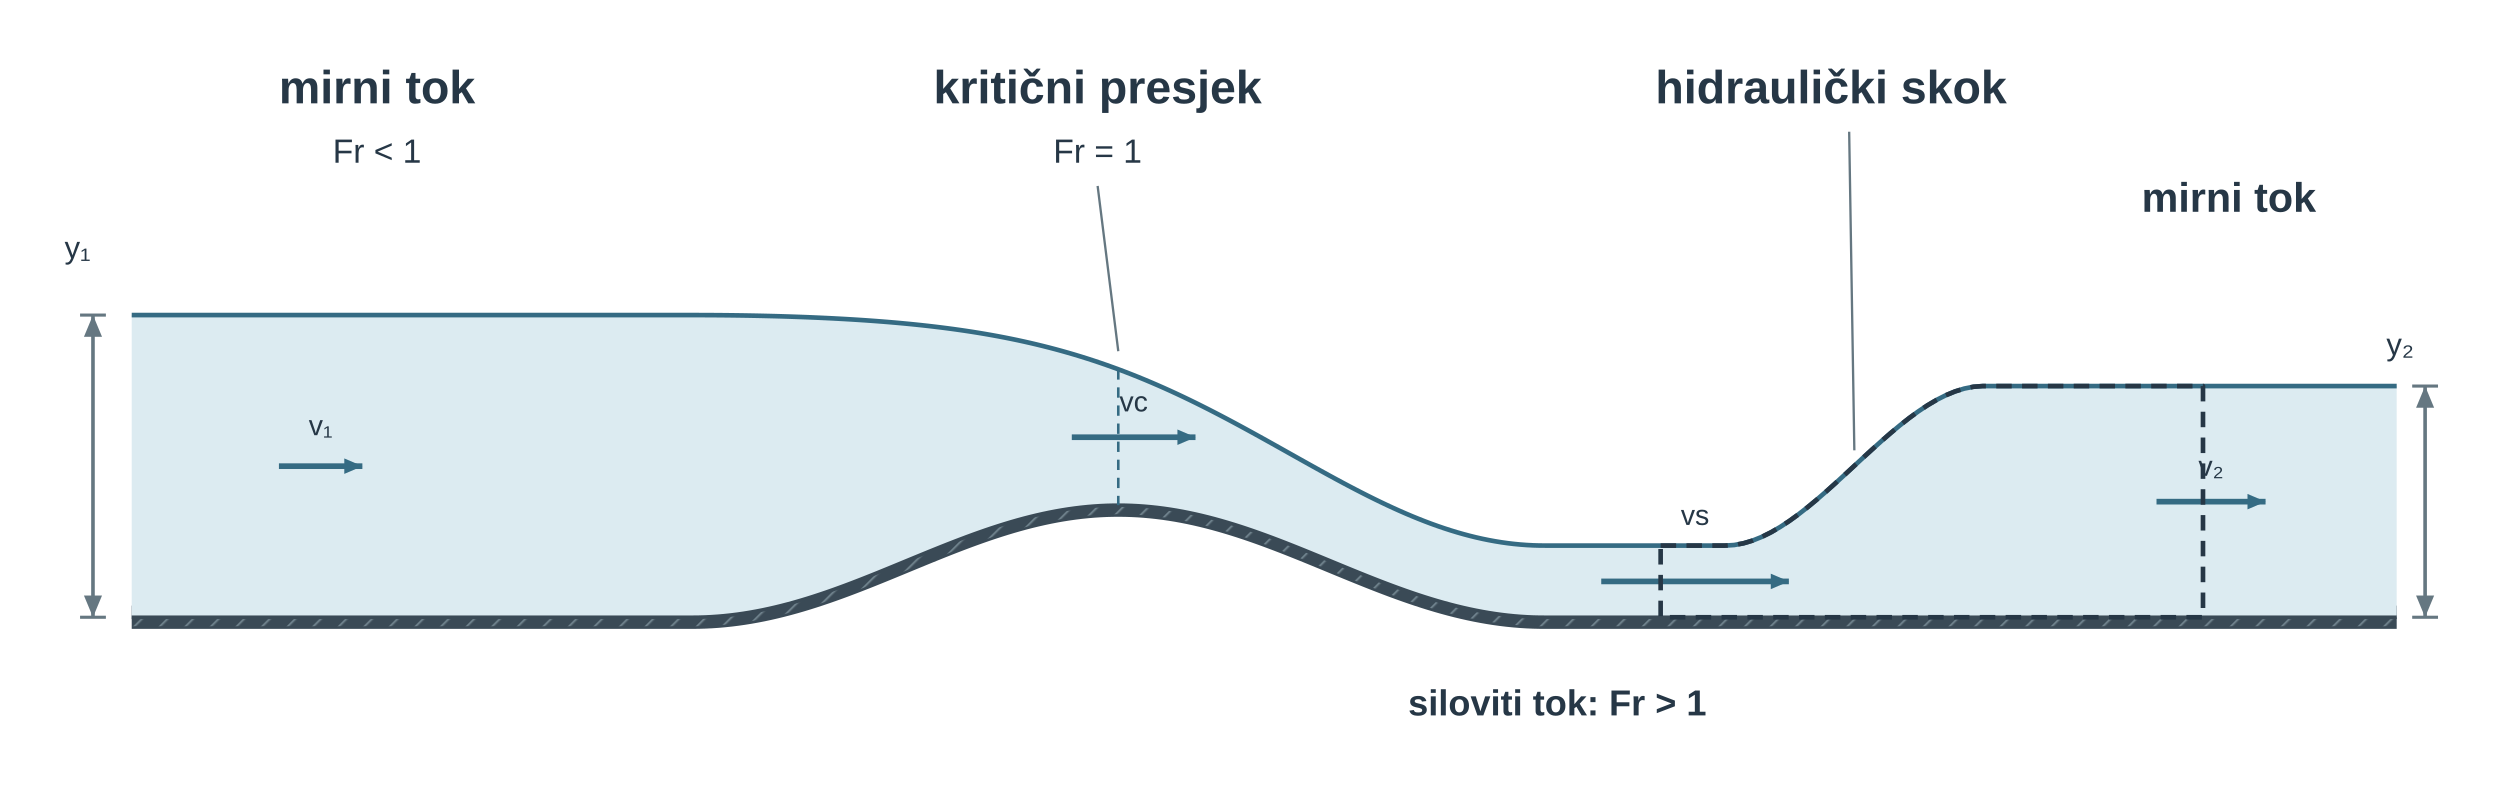
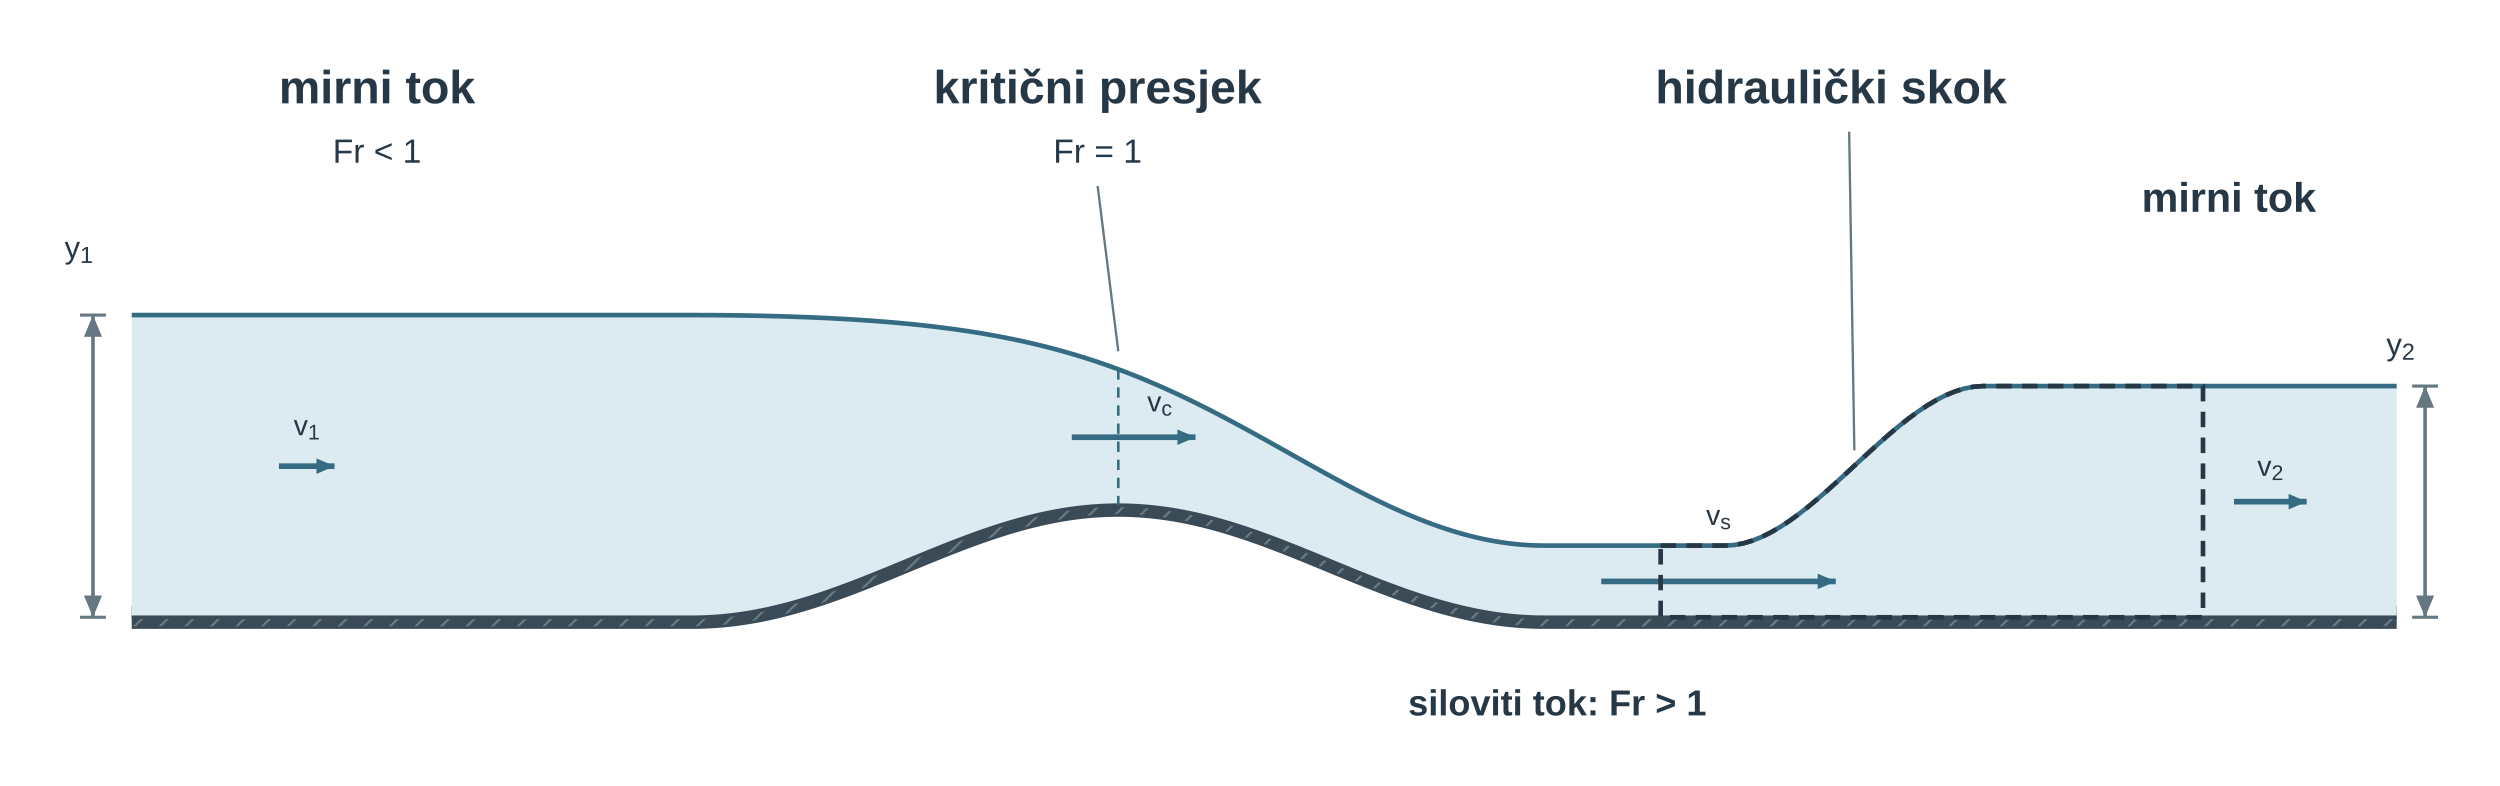
<svg xmlns="http://www.w3.org/2000/svg" viewBox="0 0 968 304" role="img" aria-labelledby="u15intro_title u15intro_desc" preserveAspectRatio="xMidYMid meet" style="display:block;width:100%;max-width:968px;height:auto;">
  <defs>
    <pattern id="u15intro_hatch" width="7" height="7" patternUnits="userSpaceOnUse" patternTransform="rotate(45)">
      <line x1="0" y1="0" x2="0" y2="7" stroke="#657781" stroke-width="1.8" />
    </pattern>
    <marker id="u15intro_v" markerWidth="7" markerHeight="6" refX="7" refY="3" orient="auto">
      <path d="M0 0 L7 3 L0 6 Z" fill="#356b83" />
    </marker>
    <marker id="u15intro_dim" markerWidth="6" markerHeight="5" refX="6" refY="2.5" orient="auto-start-reverse">
      <path d="M0 0 L6 2.5 L0 5 Z" fill="#657781" />
    </marker>
    <marker id="u15intro_dimSmall" markerWidth="3" markerHeight="3" refX="3" refY="1.5" orient="auto-start-reverse">
      <path d="M0 0 L3 1.5 L0 3 Z" fill="#356b83" />
    </marker>
    <marker id="u15intro_forceMarker" markerWidth="7" markerHeight="6" refX="7" refY="3" orient="auto">
      <path d="M0 0 L7 3 L0 6 Z" fill="#356b83" />
    </marker>
    <marker id="u15intro_pressureMarker" markerWidth="7" markerHeight="6" refX="7" refY="3" orient="auto">
      <path d="M0 0 L7 3 L0 6 Z" fill="#356b83" />
    </marker>
    <marker id="u15intro_reactionMarker" markerWidth="7" markerHeight="6" refX="7" refY="3" orient="auto">
      <path d="M0 0 L7 3 L0 6 Z" fill="#356b83" />
    </marker>
    <marker id="u15intro_axisMarker" markerWidth="7" markerHeight="6" refX="7" refY="3" orient="auto">
      <path d="M0 0 L7 3 L0 6 Z" fill="#3a4a56" />
    </marker>
    <marker id="u15intro_speed" markerUnits="userSpaceOnUse" markerWidth="7" markerHeight="6" refX="7" refY="3" orient="auto">
      <path d="M0 0 L7 3 L0 6 Z" fill="#356b83" />
    </marker>
  </defs>
  <g id="u15intro_title-scene-1" transform="translate(3 -6)">
    <g font-family="Arial, Liberation Sans, sans-serif" fill="#3a4a56">
      <path id="u15intro_channelouter0" d="M48 245 L50.467 245 L52.933 245 L55.4 245 L57.867 245 L60.333 245 L62.8 245 L65.267 245 L67.733 245 L70.2 245 L72.667 245 L75.133 245 L77.6 245 L80.067 245 L82.533 245 L85 245 L87.467 245 L89.933 245 L92.4 245 L94.867 245 L97.333 245 L99.8 245 L102.267 245 L104.733 245 L107.2 245 L109.667 245 L112.133 245 L114.6 245 L117.067 245 L119.533 245 L122 245 L124.467 245 L126.933 245 L129.4 245 L131.867 245 L134.333 245 L136.8 245 L139.267 245 L141.733 245 L144.2 245 L146.667 245 L149.133 245 L151.6 245 L154.067 245 L156.533 245 L159 245 L161.467 245 L163.933 245 L166.4 245 L168.867 245 L171.333 245 L173.8 245 L176.267 245 L178.733 245 L181.2 245 L183.667 245 L186.133 245 L188.6 245 L191.067 245 L193.533 245 L196 245 L198.467 245 L200.933 245 L203.4 245 L205.867 245 L208.333 245 L210.8 245 L213.267 245 L215.733 245 L218.2 245 L220.667 245 L223.133 245 L225.6 245 L228.067 245 L230.533 245 L233 245 L235.467 245 L237.933 245 L240.4 245 L242.867 245 L245.333 245 L247.8 245 L250.267 245 L252.733 245 L255.2 245 L257.667 245 L260.133 245 L262.6 245 L265.067 245 L267.533 244.975 L270 244.902 L272.467 244.781 L274.933 244.613 L277.4 244.398 L279.867 244.136 L282.333 243.829 L284.8 243.476 L287.267 243.079 L289.733 242.638 L292.2 242.155 L294.667 241.629 L297.133 241.064 L299.6 240.459 L302.067 239.817 L304.533 239.138 L307 238.424 L309.467 237.677 L311.933 236.898 L314.4 236.089 L316.867 235.252 L319.333 234.388 L321.8 233.5 L324.267 232.59 L326.733 231.659 L329.2 230.709 L331.667 229.744 L334.133 228.764 L336.6 227.772 L339.067 226.77 L341.533 225.761 L344 224.746 L346.467 223.728 L348.933 222.709 L351.4 221.691 L353.867 220.677 L356.333 219.668 L358.8 218.668 L361.267 217.678 L363.733 216.7 L366.2 215.737 L368.667 214.791 L371.133 213.863 L373.6 212.956 L376.067 212.072 L378.533 211.212 L381 210.38 L383.467 209.576 L385.933 208.802 L388.4 208.06 L390.867 207.351 L393.333 206.678 L395.8 206.042 L398.267 205.443 L400.733 204.884 L403.2 204.366 L405.667 203.889 L408.133 203.455 L410.6 203.065 L413.067 202.72 L415.533 202.42 L418 202.166 L420.467 201.958 L422.933 201.798 L425.4 201.685 L427.867 201.62 L430 201.602 L430.333 201.602 L432.8 201.632 L435.267 201.711 L437.733 201.836 L440.2 202.01 L442.667 202.23 L445.133 202.496 L447.6 202.809 L450.067 203.166 L452.533 203.568 L455 204.014 L457.467 204.502 L459.933 205.031 L462.4 205.601 L464.867 206.21 L467.333 206.857 L469.8 207.539 L472.267 208.257 L474.733 209.008 L477.2 209.79 L479.667 210.602 L482.133 211.442 L484.6 212.308 L487.067 213.199 L489.533 214.112 L492 215.045 L494.467 215.996 L496.933 216.963 L499.4 217.944 L501.867 218.938 L504.333 219.94 L506.8 220.95 L509.267 221.966 L511.733 222.984 L514.2 224.003 L516.667 225.02 L519.133 226.034 L521.6 227.042 L524.067 228.041 L526.533 229.03 L529 230.006 L531.467 230.968 L533.933 231.912 L536.4 232.838 L538.867 233.742 L541.333 234.624 L543.8 235.48 L546.267 236.31 L548.733 237.111 L551.2 237.882 L553.667 238.62 L556.133 239.325 L558.6 239.994 L561.067 240.626 L563.533 241.221 L566 241.775 L568.467 242.289 L570.933 242.761 L573.4 243.191 L575.867 243.576 L578.333 243.917 L580.8 244.212 L583.267 244.461 L585.733 244.663 L588.2 244.818 L590.667 244.926 L593.133 244.986 L595.6 245 L598.067 245 L600.533 245 L603 245 L605.467 245 L607.933 245 L610.4 245 L612.867 245 L615.333 245 L617.8 245 L620.267 245 L622.733 245 L625.2 245 L627.667 245 L630.133 245 L632.6 245 L635.067 245 L637.533 245 L640 245 L643.562 245 L647.125 245 L650.688 245 L654.25 245 L657.812 245 L661.375 245 L664.938 245 L668.5 245 L672.062 245 L675.625 245 L679.188 245 L682.75 245 L686.312 245 L689.875 245 L693.438 245 L697 245 L700.562 245 L704.125 245 L707.688 245 L711.25 245 L714.812 245 L718.375 245 L721.938 245 L725.5 245 L729.062 245 L732.625 245 L736.188 245 L739.75 245 L743.312 245 L746.875 245 L750.438 245 L754 245 L757.562 245 L761.125 245 L764.688 245 L768.25 245 L771.812 245 L775.375 245 L778.938 245 L782.5 245 L786.062 245 L789.625 245 L793.188 245 L796.75 245 L800.312 245 L803.875 245 L807.438 245 L811 245 L814.562 245 L818.125 245 L821.688 245 L825.25 245 L828.812 245 L832.375 245 L835.938 245 L839.5 245 L843.062 245 L846.625 245 L850.188 245 L853.75 245 L857.312 245 L860.875 245 L864.438 245 L868 245 L871.562 245 L875.125 245 L878.688 245 L882.25 245 L885.812 245 L889.375 245 L892.938 245 L896.5 245 L900.062 245 L903.625 245 L907.188 245 L910.75 245 L914.312 245 L917.875 245 L921.438 245 L925 245" fill="none" stroke="#3a4a56" stroke-width="9" stroke-linecap="butt" stroke-linejoin="round" />
      <path d="M48 245 L50.467 245 L52.933 245 L55.4 245 L57.867 245 L60.333 245 L62.8 245 L65.267 245 L67.733 245 L70.2 245 L72.667 245 L75.133 245 L77.6 245 L80.067 245 L82.533 245 L85 245 L87.467 245 L89.933 245 L92.4 245 L94.867 245 L97.333 245 L99.8 245 L102.267 245 L104.733 245 L107.2 245 L109.667 245 L112.133 245 L114.6 245 L117.067 245 L119.533 245 L122 245 L124.467 245 L126.933 245 L129.4 245 L131.867 245 L134.333 245 L136.8 245 L139.267 245 L141.733 245 L144.2 245 L146.667 245 L149.133 245 L151.6 245 L154.067 245 L156.533 245 L159 245 L161.467 245 L163.933 245 L166.4 245 L168.867 245 L171.333 245 L173.8 245 L176.267 245 L178.733 245 L181.2 245 L183.667 245 L186.133 245 L188.6 245 L191.067 245 L193.533 245 L196 245 L198.467 245 L200.933 245 L203.4 245 L205.867 245 L208.333 245 L210.8 245 L213.267 245 L215.733 245 L218.2 245 L220.667 245 L223.133 245 L225.6 245 L228.067 245 L230.533 245 L233 245 L235.467 245 L237.933 245 L240.4 245 L242.867 245 L245.333 245 L247.8 245 L250.267 245 L252.733 245 L255.2 245 L257.667 245 L260.133 245 L262.6 245 L265.067 245 L267.533 244.975 L270 244.902 L272.467 244.781 L274.933 244.613 L277.4 244.398 L279.867 244.136 L282.333 243.829 L284.8 243.476 L287.267 243.079 L289.733 242.638 L292.2 242.155 L294.667 241.629 L297.133 241.064 L299.6 240.459 L302.067 239.817 L304.533 239.138 L307 238.424 L309.467 237.677 L311.933 236.898 L314.4 236.089 L316.867 235.252 L319.333 234.388 L321.8 233.5 L324.267 232.59 L326.733 231.659 L329.2 230.709 L331.667 229.744 L334.133 228.764 L336.6 227.772 L339.067 226.77 L341.533 225.761 L344 224.746 L346.467 223.728 L348.933 222.709 L351.4 221.691 L353.867 220.677 L356.333 219.668 L358.8 218.668 L361.267 217.678 L363.733 216.7 L366.2 215.737 L368.667 214.791 L371.133 213.863 L373.6 212.956 L376.067 212.072 L378.533 211.212 L381 210.38 L383.467 209.576 L385.933 208.802 L388.4 208.06 L390.867 207.351 L393.333 206.678 L395.8 206.042 L398.267 205.443 L400.733 204.884 L403.2 204.366 L405.667 203.889 L408.133 203.455 L410.6 203.065 L413.067 202.72 L415.533 202.42 L418 202.166 L420.467 201.958 L422.933 201.798 L425.4 201.685 L427.867 201.62 L430 201.602 L430.333 201.602 L432.8 201.632 L435.267 201.711 L437.733 201.836 L440.2 202.01 L442.667 202.23 L445.133 202.496 L447.6 202.809 L450.067 203.166 L452.533 203.568 L455 204.014 L457.467 204.502 L459.933 205.031 L462.4 205.601 L464.867 206.21 L467.333 206.857 L469.8 207.539 L472.267 208.257 L474.733 209.008 L477.2 209.79 L479.667 210.602 L482.133 211.442 L484.6 212.308 L487.067 213.199 L489.533 214.112 L492 215.045 L494.467 215.996 L496.933 216.963 L499.4 217.944 L501.867 218.938 L504.333 219.94 L506.8 220.95 L509.267 221.966 L511.733 222.984 L514.2 224.003 L516.667 225.02 L519.133 226.034 L521.6 227.042 L524.067 228.041 L526.533 229.03 L529 230.006 L531.467 230.968 L533.933 231.912 L536.4 232.838 L538.867 233.742 L541.333 234.624 L543.8 235.48 L546.267 236.31 L548.733 237.111 L551.2 237.882 L553.667 238.62 L556.133 239.325 L558.6 239.994 L561.067 240.626 L563.533 241.221 L566 241.775 L568.467 242.289 L570.933 242.761 L573.4 243.191 L575.867 243.576 L578.333 243.917 L580.8 244.212 L583.267 244.461 L585.733 244.663 L588.2 244.818 L590.667 244.926 L593.133 244.986 L595.6 245 L598.067 245 L600.533 245 L603 245 L605.467 245 L607.933 245 L610.4 245 L612.867 245 L615.333 245 L617.8 245 L620.267 245 L622.733 245 L625.2 245 L627.667 245 L630.133 245 L632.6 245 L635.067 245 L637.533 245 L640 245 L643.562 245 L647.125 245 L650.688 245 L654.25 245 L657.812 245 L661.375 245 L664.938 245 L668.5 245 L672.062 245 L675.625 245 L679.188 245 L682.75 245 L686.312 245 L689.875 245 L693.438 245 L697 245 L700.562 245 L704.125 245 L707.688 245 L711.25 245 L714.812 245 L718.375 245 L721.938 245 L725.5 245 L729.062 245 L732.625 245 L736.188 245 L739.75 245 L743.312 245 L746.875 245 L750.438 245 L754 245 L757.562 245 L761.125 245 L764.688 245 L768.25 245 L771.812 245 L775.375 245 L778.938 245 L782.5 245 L786.062 245 L789.625 245 L793.188 245 L796.75 245 L800.312 245 L803.875 245 L807.438 245 L811 245 L814.562 245 L818.125 245 L821.688 245 L825.25 245 L828.812 245 L832.375 245 L835.938 245 L839.5 245 L843.062 245 L846.625 245 L850.188 245 L853.75 245 L857.312 245 L860.875 245 L864.438 245 L868 245 L871.562 245 L875.125 245 L878.688 245 L882.25 245 L885.812 245 L889.375 245 L892.938 245 L896.5 245 L900.062 245 L903.625 245 L907.188 245 L910.75 245 L914.312 245 L917.875 245 L921.438 245 L925 245" fill="none" stroke="url(#u15intro_hatch)" stroke-width="7" stroke-linecap="butt" stroke-linejoin="round" />
      <path id="u15intro_channelfluid" d="M48 128 L50.467 128 L52.933 128 L55.4 128 L57.867 128 L60.333 128 L62.8 128 L65.267 128 L67.733 128 L70.2 128 L72.667 128 L75.133 128 L77.6 128 L80.067 128 L82.533 128 L85 128 L87.467 128 L89.933 128 L92.4 128 L94.867 128 L97.333 128 L99.8 128 L102.267 128 L104.733 128 L107.2 128 L109.667 128 L112.133 128 L114.6 128 L117.067 128 L119.533 128 L122 128 L124.467 128 L126.933 128 L129.4 128 L131.867 128 L134.333 128 L136.8 128 L139.267 128 L141.733 128 L144.2 128 L146.667 128 L149.133 128 L151.6 128 L154.067 128 L156.533 128 L159 128 L161.467 128 L163.933 128 L166.4 128 L168.867 128 L171.333 128 L173.8 128 L176.267 128 L178.733 128 L181.2 128 L183.667 128 L186.133 128 L188.6 128 L191.067 128 L193.533 128 L196 128 L198.467 128 L200.933 128 L203.4 128 L205.867 128 L208.333 128 L210.8 128 L213.267 128 L215.733 128 L218.2 128 L220.667 128 L223.133 128 L225.6 128 L228.067 128 L230.533 128 L233 128 L235.467 128 L237.933 128 L240.4 128 L242.867 128 L245.333 128 L247.8 128 L250.267 128 L252.733 128 L255.2 128 L257.667 128 L260.133 128 L262.6 128 L265.067 128 L267.533 128.003 L270 128.01 L272.467 128.022 L274.933 128.039 L277.4 128.061 L279.867 128.088 L282.333 128.119 L284.8 128.156 L287.267 128.198 L289.733 128.245 L292.2 128.298 L294.667 128.356 L297.133 128.419 L299.6 128.489 L302.067 128.564 L304.533 128.645 L307 128.733 L309.467 128.826 L311.933 128.927 L314.4 129.034 L316.867 129.149 L319.333 129.271 L321.8 129.4 L324.267 129.538 L326.733 129.683 L329.2 129.837 L331.667 130 L334.133 130.172 L336.6 130.354 L339.067 130.545 L341.533 130.747 L344 130.96 L346.467 131.183 L348.933 131.418 L351.4 131.666 L353.867 131.926 L356.333 132.198 L358.8 132.485 L361.267 132.785 L363.733 133.1 L366.2 133.43 L368.667 133.776 L371.133 134.138 L373.6 134.516 L376.067 134.912 L378.533 135.326 L381 135.759 L383.467 136.21 L385.933 136.681 L388.4 137.173 L390.867 137.685 L393.333 138.219 L395.8 138.774 L398.267 139.353 L400.733 139.954 L403.2 140.578 L405.667 141.227 L408.133 141.9 L410.6 142.598 L413.067 143.321 L415.533 144.07 L418 144.844 L420.467 145.645 L422.933 146.472 L425.4 147.325 L427.867 148.205 L430 148.987 L430.333 149.111 L432.8 150.044 L435.267 151.004 L437.733 151.99 L440.2 153.002 L442.667 154.04 L445.133 155.103 L447.6 156.192 L450.067 157.305 L452.533 158.441 L455 159.602 L457.467 160.785 L459.933 161.989 L462.4 163.215 L464.867 164.46 L467.333 165.724 L469.8 167.006 L472.267 168.305 L474.733 169.619 L477.2 170.946 L479.667 172.287 L482.133 173.639 L484.6 175 L487.067 176.369 L489.533 177.745 L492 179.125 L494.467 180.509 L496.933 181.893 L499.4 183.278 L501.867 184.659 L504.333 186.037 L506.8 187.408 L509.267 188.771 L511.733 190.124 L514.2 191.465 L516.667 192.791 L519.133 194.102 L521.6 195.395 L524.067 196.668 L526.533 197.918 L529 199.145 L531.467 200.346 L533.933 201.52 L536.4 202.663 L538.867 203.775 L541.333 204.854 L543.8 205.898 L546.267 206.905 L548.733 207.874 L551.2 208.802 L553.667 209.689 L556.133 210.533 L558.6 211.333 L561.067 212.086 L563.533 212.792 L566 213.45 L568.467 214.059 L570.933 214.617 L573.4 215.123 L575.867 215.577 L578.333 215.978 L580.8 216.325 L583.267 216.617 L585.733 216.855 L588.2 217.037 L590.667 217.163 L593.133 217.234 L595.6 217.25 L598.067 217.25 L600.533 217.25 L603 217.25 L605.467 217.25 L607.933 217.25 L610.4 217.25 L612.867 217.25 L615.333 217.25 L617.8 217.25 L620.267 217.25 L622.733 217.25 L625.2 217.25 L627.667 217.25 L630.133 217.25 L632.6 217.25 L635.067 217.25 L637.533 217.25 L640 217.25 L643.562 217.25 L647.125 217.25 L650.688 217.25 L654.25 217.25 L657.812 217.25 L661.375 217.25 L664.938 217.25 L668.5 217.028 L672.062 216.369 L675.625 215.306 L679.188 213.873 L682.75 212.103 L686.312 210.029 L689.875 207.686 L693.438 205.106 L697 202.323 L700.562 199.371 L704.125 196.283 L707.688 193.093 L711.25 189.834 L714.812 186.54 L718.375 183.244 L721.938 179.98 L725.5 176.781 L729.062 173.681 L732.625 170.713 L736.188 167.911 L739.75 165.309 L743.312 162.939 L746.875 160.835 L750.438 159.031 L754 157.561 L757.562 156.458 L761.125 155.754 L764.688 155.485 L768.25 155.483 L771.812 155.483 L775.375 155.483 L778.938 155.483 L782.5 155.483 L786.062 155.483 L789.625 155.483 L793.188 155.483 L796.75 155.483 L800.312 155.483 L803.875 155.483 L807.438 155.483 L811 155.483 L814.562 155.483 L818.125 155.483 L821.688 155.483 L825.25 155.483 L828.812 155.483 L832.375 155.483 L835.938 155.483 L839.5 155.483 L843.062 155.483 L846.625 155.483 L850.188 155.483 L853.75 155.483 L857.312 155.483 L860.875 155.483 L864.438 155.483 L868 155.483 L871.562 155.483 L875.125 155.483 L878.688 155.483 L882.25 155.483 L885.812 155.483 L889.375 155.483 L892.938 155.483 L896.5 155.483 L900.062 155.483 L903.625 155.483 L907.188 155.483 L910.75 155.483 L914.312 155.483 L917.875 155.483 L921.438 155.483 L925 155.483 L925 245 L921.438 245 L917.875 245 L914.312 245 L910.75 245 L907.188 245 L903.625 245 L900.062 245 L896.5 245 L892.938 245 L889.375 245 L885.812 245 L882.25 245 L878.688 245 L875.125 245 L871.562 245 L868 245 L864.438 245 L860.875 245 L857.312 245 L853.75 245 L850.188 245 L846.625 245 L843.062 245 L839.5 245 L835.938 245 L832.375 245 L828.812 245 L825.25 245 L821.688 245 L818.125 245 L814.562 245 L811 245 L807.438 245 L803.875 245 L800.312 245 L796.75 245 L793.188 245 L789.625 245 L786.062 245 L782.5 245 L778.938 245 L775.375 245 L771.812 245 L768.25 245 L764.688 245 L761.125 245 L757.562 245 L754 245 L750.438 245 L746.875 245 L743.312 245 L739.75 245 L736.188 245 L732.625 245 L729.062 245 L725.5 245 L721.938 245 L718.375 245 L714.812 245 L711.25 245 L707.688 245 L704.125 245 L700.562 245 L697 245 L693.438 245 L689.875 245 L686.312 245 L682.75 245 L679.188 245 L675.625 245 L672.062 245 L668.5 245 L664.938 245 L661.375 245 L657.812 245 L654.25 245 L650.688 245 L647.125 245 L643.562 245 L640 245 L637.533 245 L635.067 245 L632.6 245 L630.133 245 L627.667 245 L625.2 245 L622.733 245 L620.267 245 L617.8 245 L615.333 245 L612.867 245 L610.4 245 L607.933 245 L605.467 245 L603 245 L600.533 245 L598.067 245 L595.6 245 L593.133 244.986 L590.667 244.926 L588.2 244.818 L585.733 244.663 L583.267 244.461 L580.8 244.212 L578.333 243.917 L575.867 243.576 L573.4 243.191 L570.933 242.761 L568.467 242.289 L566 241.775 L563.533 241.221 L561.067 240.626 L558.6 239.994 L556.133 239.325 L553.667 238.62 L551.2 237.882 L548.733 237.111 L546.267 236.31 L543.8 235.48 L541.333 234.624 L538.867 233.742 L536.4 232.838 L533.933 231.912 L531.467 230.968 L529 230.006 L526.533 229.03 L524.067 228.041 L521.6 227.042 L519.133 226.034 L516.667 225.02 L514.2 224.003 L511.733 222.984 L509.267 221.966 L506.8 220.95 L504.333 219.94 L501.867 218.938 L499.4 217.944 L496.933 216.963 L494.467 215.996 L492 215.045 L489.533 214.112 L487.067 213.199 L484.6 212.308 L482.133 211.442 L479.667 210.602 L477.2 209.79 L474.733 209.008 L472.267 208.257 L469.8 207.539 L467.333 206.857 L464.867 206.21 L462.4 205.601 L459.933 205.031 L457.467 204.502 L455 204.014 L452.533 203.568 L450.067 203.166 L447.6 202.809 L445.133 202.496 L442.667 202.23 L440.2 202.01 L437.733 201.836 L435.267 201.711 L432.8 201.632 L430.333 201.602 L430 201.602 L427.867 201.62 L425.4 201.685 L422.933 201.798 L420.467 201.958 L418 202.166 L415.533 202.42 L413.067 202.72 L410.6 203.065 L408.133 203.455 L405.667 203.889 L403.2 204.366 L400.733 204.884 L398.267 205.443 L395.8 206.042 L393.333 206.678 L390.867 207.351 L388.4 208.06 L385.933 208.802 L383.467 209.576 L381 210.38 L378.533 211.212 L376.067 212.072 L373.6 212.956 L371.133 213.863 L368.667 214.791 L366.2 215.737 L363.733 216.7 L361.267 217.678 L358.8 218.668 L356.333 219.668 L353.867 220.677 L351.4 221.691 L348.933 222.709 L346.467 223.728 L344 224.746 L341.533 225.761 L339.067 226.77 L336.6 227.772 L334.133 228.764 L331.667 229.744 L329.2 230.709 L326.733 231.659 L324.267 232.59 L321.8 233.5 L319.333 234.388 L316.867 235.252 L314.4 236.089 L311.933 236.898 L309.467 237.677 L307 238.424 L304.533 239.138 L302.067 239.817 L299.6 240.459 L297.133 241.064 L294.667 241.629 L292.2 242.155 L289.733 242.638 L287.267 243.079 L284.8 243.476 L282.333 243.829 L279.867 244.136 L277.4 244.398 L274.933 244.613 L272.467 244.781 L270 244.902 L267.533 244.975 L265.067 245 L262.6 245 L260.133 245 L257.667 245 L255.2 245 L252.733 245 L250.267 245 L247.8 245 L245.333 245 L242.867 245 L240.4 245 L237.933 245 L235.467 245 L233 245 L230.533 245 L228.067 245 L225.6 245 L223.133 245 L220.667 245 L218.2 245 L215.733 245 L213.267 245 L210.8 245 L208.333 245 L205.867 245 L203.4 245 L200.933 245 L198.467 245 L196 245 L193.533 245 L191.067 245 L188.6 245 L186.133 245 L183.667 245 L181.2 245 L178.733 245 L176.267 245 L173.8 245 L171.333 245 L168.867 245 L166.4 245 L163.933 245 L161.467 245 L159 245 L156.533 245 L154.067 245 L151.6 245 L149.133 245 L146.667 245 L144.2 245 L141.733 245 L139.267 245 L136.8 245 L134.333 245 L131.867 245 L129.4 245 L126.933 245 L124.467 245 L122 245 L119.533 245 L117.067 245 L114.6 245 L112.133 245 L109.667 245 L107.2 245 L104.733 245 L102.267 245 L99.8 245 L97.333 245 L94.867 245 L92.4 245 L89.933 245 L87.467 245 L85 245 L82.533 245 L80.067 245 L77.6 245 L75.133 245 L72.667 245 L70.2 245 L67.733 245 L65.267 245 L62.8 245 L60.333 245 L57.867 245 L55.4 245 L52.933 245 L50.467 245 L48 245 Z" fill="#dcebf1" stroke="none" stroke-width="1.8" />
      <path id="u15intro_channelwall0" d="M48 245 L50.467 245 L52.933 245 L55.4 245 L57.867 245 L60.333 245 L62.8 245 L65.267 245 L67.733 245 L70.2 245 L72.667 245 L75.133 245 L77.6 245 L80.067 245 L82.533 245 L85 245 L87.467 245 L89.933 245 L92.4 245 L94.867 245 L97.333 245 L99.8 245 L102.267 245 L104.733 245 L107.2 245 L109.667 245 L112.133 245 L114.6 245 L117.067 245 L119.533 245 L122 245 L124.467 245 L126.933 245 L129.4 245 L131.867 245 L134.333 245 L136.8 245 L139.267 245 L141.733 245 L144.2 245 L146.667 245 L149.133 245 L151.6 245 L154.067 245 L156.533 245 L159 245 L161.467 245 L163.933 245 L166.4 245 L168.867 245 L171.333 245 L173.8 245 L176.267 245 L178.733 245 L181.2 245 L183.667 245 L186.133 245 L188.6 245 L191.067 245 L193.533 245 L196 245 L198.467 245 L200.933 245 L203.4 245 L205.867 245 L208.333 245 L210.8 245 L213.267 245 L215.733 245 L218.2 245 L220.667 245 L223.133 245 L225.6 245 L228.067 245 L230.533 245 L233 245 L235.467 245 L237.933 245 L240.4 245 L242.867 245 L245.333 245 L247.8 245 L250.267 245 L252.733 245 L255.2 245 L257.667 245 L260.133 245 L262.6 245 L265.067 245 L267.533 244.975 L270 244.902 L272.467 244.781 L274.933 244.613 L277.4 244.398 L279.867 244.136 L282.333 243.829 L284.8 243.476 L287.267 243.079 L289.733 242.638 L292.2 242.155 L294.667 241.629 L297.133 241.064 L299.6 240.459 L302.067 239.817 L304.533 239.138 L307 238.424 L309.467 237.677 L311.933 236.898 L314.4 236.089 L316.867 235.252 L319.333 234.388 L321.8 233.5 L324.267 232.59 L326.733 231.659 L329.2 230.709 L331.667 229.744 L334.133 228.764 L336.6 227.772 L339.067 226.77 L341.533 225.761 L344 224.746 L346.467 223.728 L348.933 222.709 L351.4 221.691 L353.867 220.677 L356.333 219.668 L358.8 218.668 L361.267 217.678 L363.733 216.7 L366.2 215.737 L368.667 214.791 L371.133 213.863 L373.6 212.956 L376.067 212.072 L378.533 211.212 L381 210.38 L383.467 209.576 L385.933 208.802 L388.4 208.06 L390.867 207.351 L393.333 206.678 L395.8 206.042 L398.267 205.443 L400.733 204.884 L403.2 204.366 L405.667 203.889 L408.133 203.455 L410.6 203.065 L413.067 202.72 L415.533 202.42 L418 202.166 L420.467 201.958 L422.933 201.798 L425.4 201.685 L427.867 201.62 L430 201.602 L430.333 201.602 L432.8 201.632 L435.267 201.711 L437.733 201.836 L440.2 202.01 L442.667 202.23 L445.133 202.496 L447.6 202.809 L450.067 203.166 L452.533 203.568 L455 204.014 L457.467 204.502 L459.933 205.031 L462.4 205.601 L464.867 206.21 L467.333 206.857 L469.8 207.539 L472.267 208.257 L474.733 209.008 L477.2 209.79 L479.667 210.602 L482.133 211.442 L484.6 212.308 L487.067 213.199 L489.533 214.112 L492 215.045 L494.467 215.996 L496.933 216.963 L499.4 217.944 L501.867 218.938 L504.333 219.94 L506.8 220.95 L509.267 221.966 L511.733 222.984 L514.2 224.003 L516.667 225.02 L519.133 226.034 L521.6 227.042 L524.067 228.041 L526.533 229.03 L529 230.006 L531.467 230.968 L533.933 231.912 L536.4 232.838 L538.867 233.742 L541.333 234.624 L543.8 235.48 L546.267 236.31 L548.733 237.111 L551.2 237.882 L553.667 238.62 L556.133 239.325 L558.6 239.994 L561.067 240.626 L563.533 241.221 L566 241.775 L568.467 242.289 L570.933 242.761 L573.4 243.191 L575.867 243.576 L578.333 243.917 L580.8 244.212 L583.267 244.461 L585.733 244.663 L588.2 244.818 L590.667 244.926 L593.133 244.986 L595.6 245 L598.067 245 L600.533 245 L603 245 L605.467 245 L607.933 245 L610.4 245 L612.867 245 L615.333 245 L617.8 245 L620.267 245 L622.733 245 L625.2 245 L627.667 245 L630.133 245 L632.6 245 L635.067 245 L637.533 245 L640 245 L643.562 245 L647.125 245 L650.688 245 L654.25 245 L657.812 245 L661.375 245 L664.938 245 L668.5 245 L672.062 245 L675.625 245 L679.188 245 L682.75 245 L686.312 245 L689.875 245 L693.438 245 L697 245 L700.562 245 L704.125 245 L707.688 245 L711.25 245 L714.812 245 L718.375 245 L721.938 245 L725.5 245 L729.062 245 L732.625 245 L736.188 245 L739.75 245 L743.312 245 L746.875 245 L750.438 245 L754 245 L757.562 245 L761.125 245 L764.688 245 L768.25 245 L771.812 245 L775.375 245 L778.938 245 L782.5 245 L786.062 245 L789.625 245 L793.188 245 L796.75 245 L800.312 245 L803.875 245 L807.438 245 L811 245 L814.562 245 L818.125 245 L821.688 245 L825.25 245 L828.812 245 L832.375 245 L835.938 245 L839.5 245 L843.062 245 L846.625 245 L850.188 245 L853.75 245 L857.312 245 L860.875 245 L864.438 245 L868 245 L871.562 245 L875.125 245 L878.688 245 L882.25 245 L885.812 245 L889.375 245 L892.938 245 L896.5 245 L900.062 245 L903.625 245 L907.188 245 L910.75 245 L914.312 245 L917.875 245 L921.438 245 L925 245" fill="none" stroke="#3a4a56" stroke-width="1.4" />
      <path id="u15intro_channelsurface" d="M48 128 L50.467 128 L52.933 128 L55.4 128 L57.867 128 L60.333 128 L62.8 128 L65.267 128 L67.733 128 L70.2 128 L72.667 128 L75.133 128 L77.6 128 L80.067 128 L82.533 128 L85 128 L87.467 128 L89.933 128 L92.4 128 L94.867 128 L97.333 128 L99.8 128 L102.267 128 L104.733 128 L107.2 128 L109.667 128 L112.133 128 L114.6 128 L117.067 128 L119.533 128 L122 128 L124.467 128 L126.933 128 L129.4 128 L131.867 128 L134.333 128 L136.8 128 L139.267 128 L141.733 128 L144.2 128 L146.667 128 L149.133 128 L151.6 128 L154.067 128 L156.533 128 L159 128 L161.467 128 L163.933 128 L166.4 128 L168.867 128 L171.333 128 L173.8 128 L176.267 128 L178.733 128 L181.2 128 L183.667 128 L186.133 128 L188.6 128 L191.067 128 L193.533 128 L196 128 L198.467 128 L200.933 128 L203.4 128 L205.867 128 L208.333 128 L210.8 128 L213.267 128 L215.733 128 L218.2 128 L220.667 128 L223.133 128 L225.6 128 L228.067 128 L230.533 128 L233 128 L235.467 128 L237.933 128 L240.4 128 L242.867 128 L245.333 128 L247.8 128 L250.267 128 L252.733 128 L255.2 128 L257.667 128 L260.133 128 L262.6 128 L265.067 128 L267.533 128.003 L270 128.01 L272.467 128.022 L274.933 128.039 L277.4 128.061 L279.867 128.088 L282.333 128.119 L284.8 128.156 L287.267 128.198 L289.733 128.245 L292.2 128.298 L294.667 128.356 L297.133 128.419 L299.6 128.489 L302.067 128.564 L304.533 128.645 L307 128.733 L309.467 128.826 L311.933 128.927 L314.4 129.034 L316.867 129.149 L319.333 129.271 L321.8 129.4 L324.267 129.538 L326.733 129.683 L329.2 129.837 L331.667 130 L334.133 130.172 L336.6 130.354 L339.067 130.545 L341.533 130.747 L344 130.96 L346.467 131.183 L348.933 131.418 L351.4 131.666 L353.867 131.926 L356.333 132.198 L358.8 132.485 L361.267 132.785 L363.733 133.1 L366.2 133.43 L368.667 133.776 L371.133 134.138 L373.6 134.516 L376.067 134.912 L378.533 135.326 L381 135.759 L383.467 136.21 L385.933 136.681 L388.4 137.173 L390.867 137.685 L393.333 138.219 L395.8 138.774 L398.267 139.353 L400.733 139.954 L403.2 140.578 L405.667 141.227 L408.133 141.9 L410.6 142.598 L413.067 143.321 L415.533 144.07 L418 144.844 L420.467 145.645 L422.933 146.472 L425.4 147.325 L427.867 148.205 L430 148.987 L430.333 149.111 L432.8 150.044 L435.267 151.004 L437.733 151.99 L440.2 153.002 L442.667 154.04 L445.133 155.103 L447.6 156.192 L450.067 157.305 L452.533 158.441 L455 159.602 L457.467 160.785 L459.933 161.989 L462.4 163.215 L464.867 164.46 L467.333 165.724 L469.8 167.006 L472.267 168.305 L474.733 169.619 L477.2 170.946 L479.667 172.287 L482.133 173.639 L484.6 175 L487.067 176.369 L489.533 177.745 L492 179.125 L494.467 180.509 L496.933 181.893 L499.4 183.278 L501.867 184.659 L504.333 186.037 L506.8 187.408 L509.267 188.771 L511.733 190.124 L514.2 191.465 L516.667 192.791 L519.133 194.102 L521.6 195.395 L524.067 196.668 L526.533 197.918 L529 199.145 L531.467 200.346 L533.933 201.52 L536.4 202.663 L538.867 203.775 L541.333 204.854 L543.8 205.898 L546.267 206.905 L548.733 207.874 L551.2 208.802 L553.667 209.689 L556.133 210.533 L558.6 211.333 L561.067 212.086 L563.533 212.792 L566 213.45 L568.467 214.059 L570.933 214.617 L573.4 215.123 L575.867 215.577 L578.333 215.978 L580.8 216.325 L583.267 216.617 L585.733 216.855 L588.2 217.037 L590.667 217.163 L593.133 217.234 L595.6 217.25 L598.067 217.25 L600.533 217.25 L603 217.25 L605.467 217.25 L607.933 217.25 L610.4 217.25 L612.867 217.25 L615.333 217.25 L617.8 217.25 L620.267 217.25 L622.733 217.25 L625.2 217.25 L627.667 217.25 L630.133 217.25 L632.6 217.25 L635.067 217.25 L637.533 217.25 L640 217.25 L643.562 217.25 L647.125 217.25 L650.688 217.25 L654.25 217.25 L657.812 217.25 L661.375 217.25 L664.938 217.25 L668.5 217.028 L672.062 216.369 L675.625 215.306 L679.188 213.873 L682.75 212.103 L686.312 210.029 L689.875 207.686 L693.438 205.106 L697 202.323 L700.562 199.371 L704.125 196.283 L707.688 193.093 L711.25 189.834 L714.812 186.54 L718.375 183.244 L721.938 179.98 L725.5 176.781 L729.062 173.681 L732.625 170.713 L736.188 167.911 L739.75 165.309 L743.312 162.939 L746.875 160.835 L750.438 159.031 L754 157.561 L757.562 156.458 L761.125 155.754 L764.688 155.485 L768.25 155.483 L771.812 155.483 L775.375 155.483 L778.938 155.483 L782.5 155.483 L786.062 155.483 L789.625 155.483 L793.188 155.483 L796.75 155.483 L800.312 155.483 L803.875 155.483 L807.438 155.483 L811 155.483 L814.562 155.483 L818.125 155.483 L821.688 155.483 L825.25 155.483 L828.812 155.483 L832.375 155.483 L835.938 155.483 L839.5 155.483 L843.062 155.483 L846.625 155.483 L850.188 155.483 L853.75 155.483 L857.312 155.483 L860.875 155.483 L864.438 155.483 L868 155.483 L871.562 155.483 L875.125 155.483 L878.688 155.483 L882.25 155.483 L885.812 155.483 L889.375 155.483 L892.938 155.483 L896.5 155.483 L900.062 155.483 L903.625 155.483 L907.188 155.483 L910.75 155.483 L914.312 155.483 L917.875 155.483 L921.438 155.483 L925 155.483" fill="none" stroke="#356b83" stroke-width="1.8" />
      <text x="143" y="46" font-size="18" fill="#263746" text-anchor="middle" font-weight="700">mirni tok</text>
      <text x="143" y="69" font-size="13" fill="#263746" text-anchor="middle">Fr &lt; 1</text>
      <text x="422" y="46" font-size="18" fill="#263746" text-anchor="middle" font-weight="700">kritični presjek</text>
      <text x="422" y="69" font-size="13" fill="#263746" text-anchor="middle">Fr = 1</text>
      <text x="706" y="46" font-size="18" fill="#263746" text-anchor="middle" font-weight="700">hidraulički skok</text>
      <text x="860" y="88" font-size="16" fill="#263746" text-anchor="middle" font-weight="700">mirni tok</text>
      <text x="600" y="283" font-size="14" fill="#263746" text-anchor="middle" font-weight="700">siloviti tok: Fr &gt; 1</text>
      <line id="u15intro_criticalSection" x1="430" y1="148.987" x2="430" y2="201.602" stroke="#356b83" stroke-width="1" stroke-dasharray="4 3" />
      <line id="u15intro_criticalLeader" x1="422" y1="78" x2="430" y2="141.987" stroke="#657781" stroke-width="0.9" />
      <line id="u15intro_jumpLeader" x1="713" y1="57" x2="715" y2="180.367" stroke="#657781" stroke-width="0.9" />
-       <path id="u15intro_inletVelocity" d="M105 186.5 L137.308 186.5" fill="none" stroke="#356b83" stroke-width="2.2" marker-end="url(#u15intro_speed)" />
-       <text x="121.154" y="174.5" font-size="11" fill="#263746" text-anchor="middle">v₁</text>
+       <path id="u15intro_inletVelocity" d="M105 186.5 L126.538 186.5" fill="none" stroke="#356b83" stroke-width="2.2" marker-end="url(#u15intro_speed)" />
+       <text x="115.769" y="174.5" font-size="11" fill="#263746" text-anchor="middle">v<tspan baseline-shift="sub" font-size="0.75em">1</tspan>
+       </text>
      <path id="u15intro_criticalVelocity" d="M412 175.294 L459.896 175.294" fill="none" stroke="#356b83" stroke-width="2.2" marker-end="url(#u15intro_speed)" />
-       <text x="435.948" y="165.294" font-size="11" fill="#263746" text-anchor="middle">vc</text>
-       <path id="u15intro_superVelocity" d="M617 231.125 L689.648 231.125" fill="none" stroke="#356b83" stroke-width="2.2" marker-end="url(#u15intro_speed)" />
-       <text x="653.324" y="209.25" font-size="11" fill="#263746" text-anchor="middle">vs</text>
-       <path id="u15intro_outletVelocity" d="M832 200.242 L874.227 200.242" fill="none" stroke="#356b83" stroke-width="2.2" marker-end="url(#u15intro_speed)" />
-       <text x="853.113" y="190.242" font-size="11" fill="#263746" text-anchor="middle">v₂</text>
+       <text x="446" y="165.294" font-size="11" fill="#263746" text-anchor="middle">v<tspan baseline-shift="sub" font-size="0.75em">c</tspan>
+       </text>
+       <path id="u15intro_superVelocity" d="M617 231.125 L707.81 231.125" fill="none" stroke="#356b83" stroke-width="2.2" marker-end="url(#u15intro_speed)" />
+       <text x="662.405" y="209.25" font-size="11" fill="#263746" text-anchor="middle">v<tspan baseline-shift="sub" font-size="0.75em">s</tspan>
+       </text>
+       <path id="u15intro_outletVelocity" d="M862 200.242 L890.151 200.242" fill="none" stroke="#356b83" stroke-width="2.2" marker-end="url(#u15intro_speed)" />
+       <text x="876.076" y="190.242" font-size="11" fill="#263746" text-anchor="middle">v<tspan baseline-shift="sub" font-size="0.75em">2</tspan>
+       </text>
      <line x1="28" y1="128.0" x2="38" y2="128.0" stroke="#657781" stroke-width="1.2" />
      <line x1="28" y1="245" x2="38" y2="245" stroke="#657781" stroke-width="1.2" />
      <path id="u15intro_upstreamDepth" d="M33 128.0 L33 245" fill="none" stroke="#657781" stroke-width="1.4" marker-start="url(#u15intro_dim)" marker-end="url(#u15intro_dim)" />
-       <text x="22" y="106" font-size="12" fill="#263746" text-anchor="start">y₁</text>
+       <text x="22" y="106" font-size="12" fill="#263746" text-anchor="start">y<tspan baseline-shift="sub" font-size="0.75em">1</tspan>
+       </text>
      <line x1="931" y1="155.483" x2="941" y2="155.483" stroke="#657781" stroke-width="1.2" />
      <line x1="931" y1="245" x2="941" y2="245" stroke="#657781" stroke-width="1.2" />
      <path id="u15intro_downstreamDepth" d="M936 155.483 L936 245" fill="none" stroke="#657781" stroke-width="1.4" marker-start="url(#u15intro_dim)" marker-end="url(#u15intro_dim)" />
-       <text x="921" y="143.483" font-size="12" fill="#263746" text-anchor="start">y₂</text>
+       <text x="921" y="143.483" font-size="12" fill="#263746" text-anchor="start">y<tspan baseline-shift="sub" font-size="0.75em">2</tspan>
+       </text>
      <path id="u15intro_channelcontrolVolume" d="M640 217.25 L640 217.25 L643.562 217.25 L647.125 217.25 L650.688 217.25 L654.25 217.25 L657.812 217.25 L661.375 217.25 L664.938 217.25 L668.5 217.028 L672.062 216.369 L675.625 215.306 L679.188 213.873 L682.75 212.103 L686.312 210.029 L689.875 207.686 L693.438 205.106 L697 202.323 L700.562 199.371 L704.125 196.283 L707.688 193.093 L711.25 189.834 L714.812 186.54 L718.375 183.244 L721.938 179.98 L725.5 176.781 L729.062 173.681 L732.625 170.713 L736.188 167.911 L739.75 165.309 L743.312 162.939 L746.875 160.835 L750.438 159.031 L754 157.561 L757.562 156.458 L761.125 155.754 L764.688 155.485 L768.25 155.483 L771.812 155.483 L775.375 155.483 L778.938 155.483 L782.5 155.483 L786.062 155.483 L789.625 155.483 L793.188 155.483 L796.75 155.483 L800.312 155.483 L803.875 155.483 L807.438 155.483 L811 155.483 L814.562 155.483 L818.125 155.483 L821.688 155.483 L825.25 155.483 L828.812 155.483 L832.375 155.483 L835.938 155.483 L839.5 155.483 L843.062 155.483 L846.625 155.483 L850 155.483 L850 245 L846.625 245 L843.062 245 L839.5 245 L835.938 245 L832.375 245 L828.812 245 L825.25 245 L821.688 245 L818.125 245 L814.562 245 L811 245 L807.438 245 L803.875 245 L800.312 245 L796.75 245 L793.188 245 L789.625 245 L786.062 245 L782.5 245 L778.938 245 L775.375 245 L771.812 245 L768.25 245 L764.688 245 L761.125 245 L757.562 245 L754 245 L750.438 245 L746.875 245 L743.312 245 L739.75 245 L736.188 245 L732.625 245 L729.062 245 L725.5 245 L721.938 245 L718.375 245 L714.812 245 L711.25 245 L707.688 245 L704.125 245 L700.562 245 L697 245 L693.438 245 L689.875 245 L686.312 245 L682.75 245 L679.188 245 L675.625 245 L672.062 245 L668.5 245 L664.938 245 L661.375 245 L657.812 245 L654.25 245 L650.688 245 L647.125 245 L643.562 245 L640 245 L640 245 Z" fill="none" stroke="#263746" stroke-width="1.8" stroke-dasharray="6 4" stroke-linejoin="round" data-mf1-role="control-volume" />
    </g>
  </g>
</svg>
